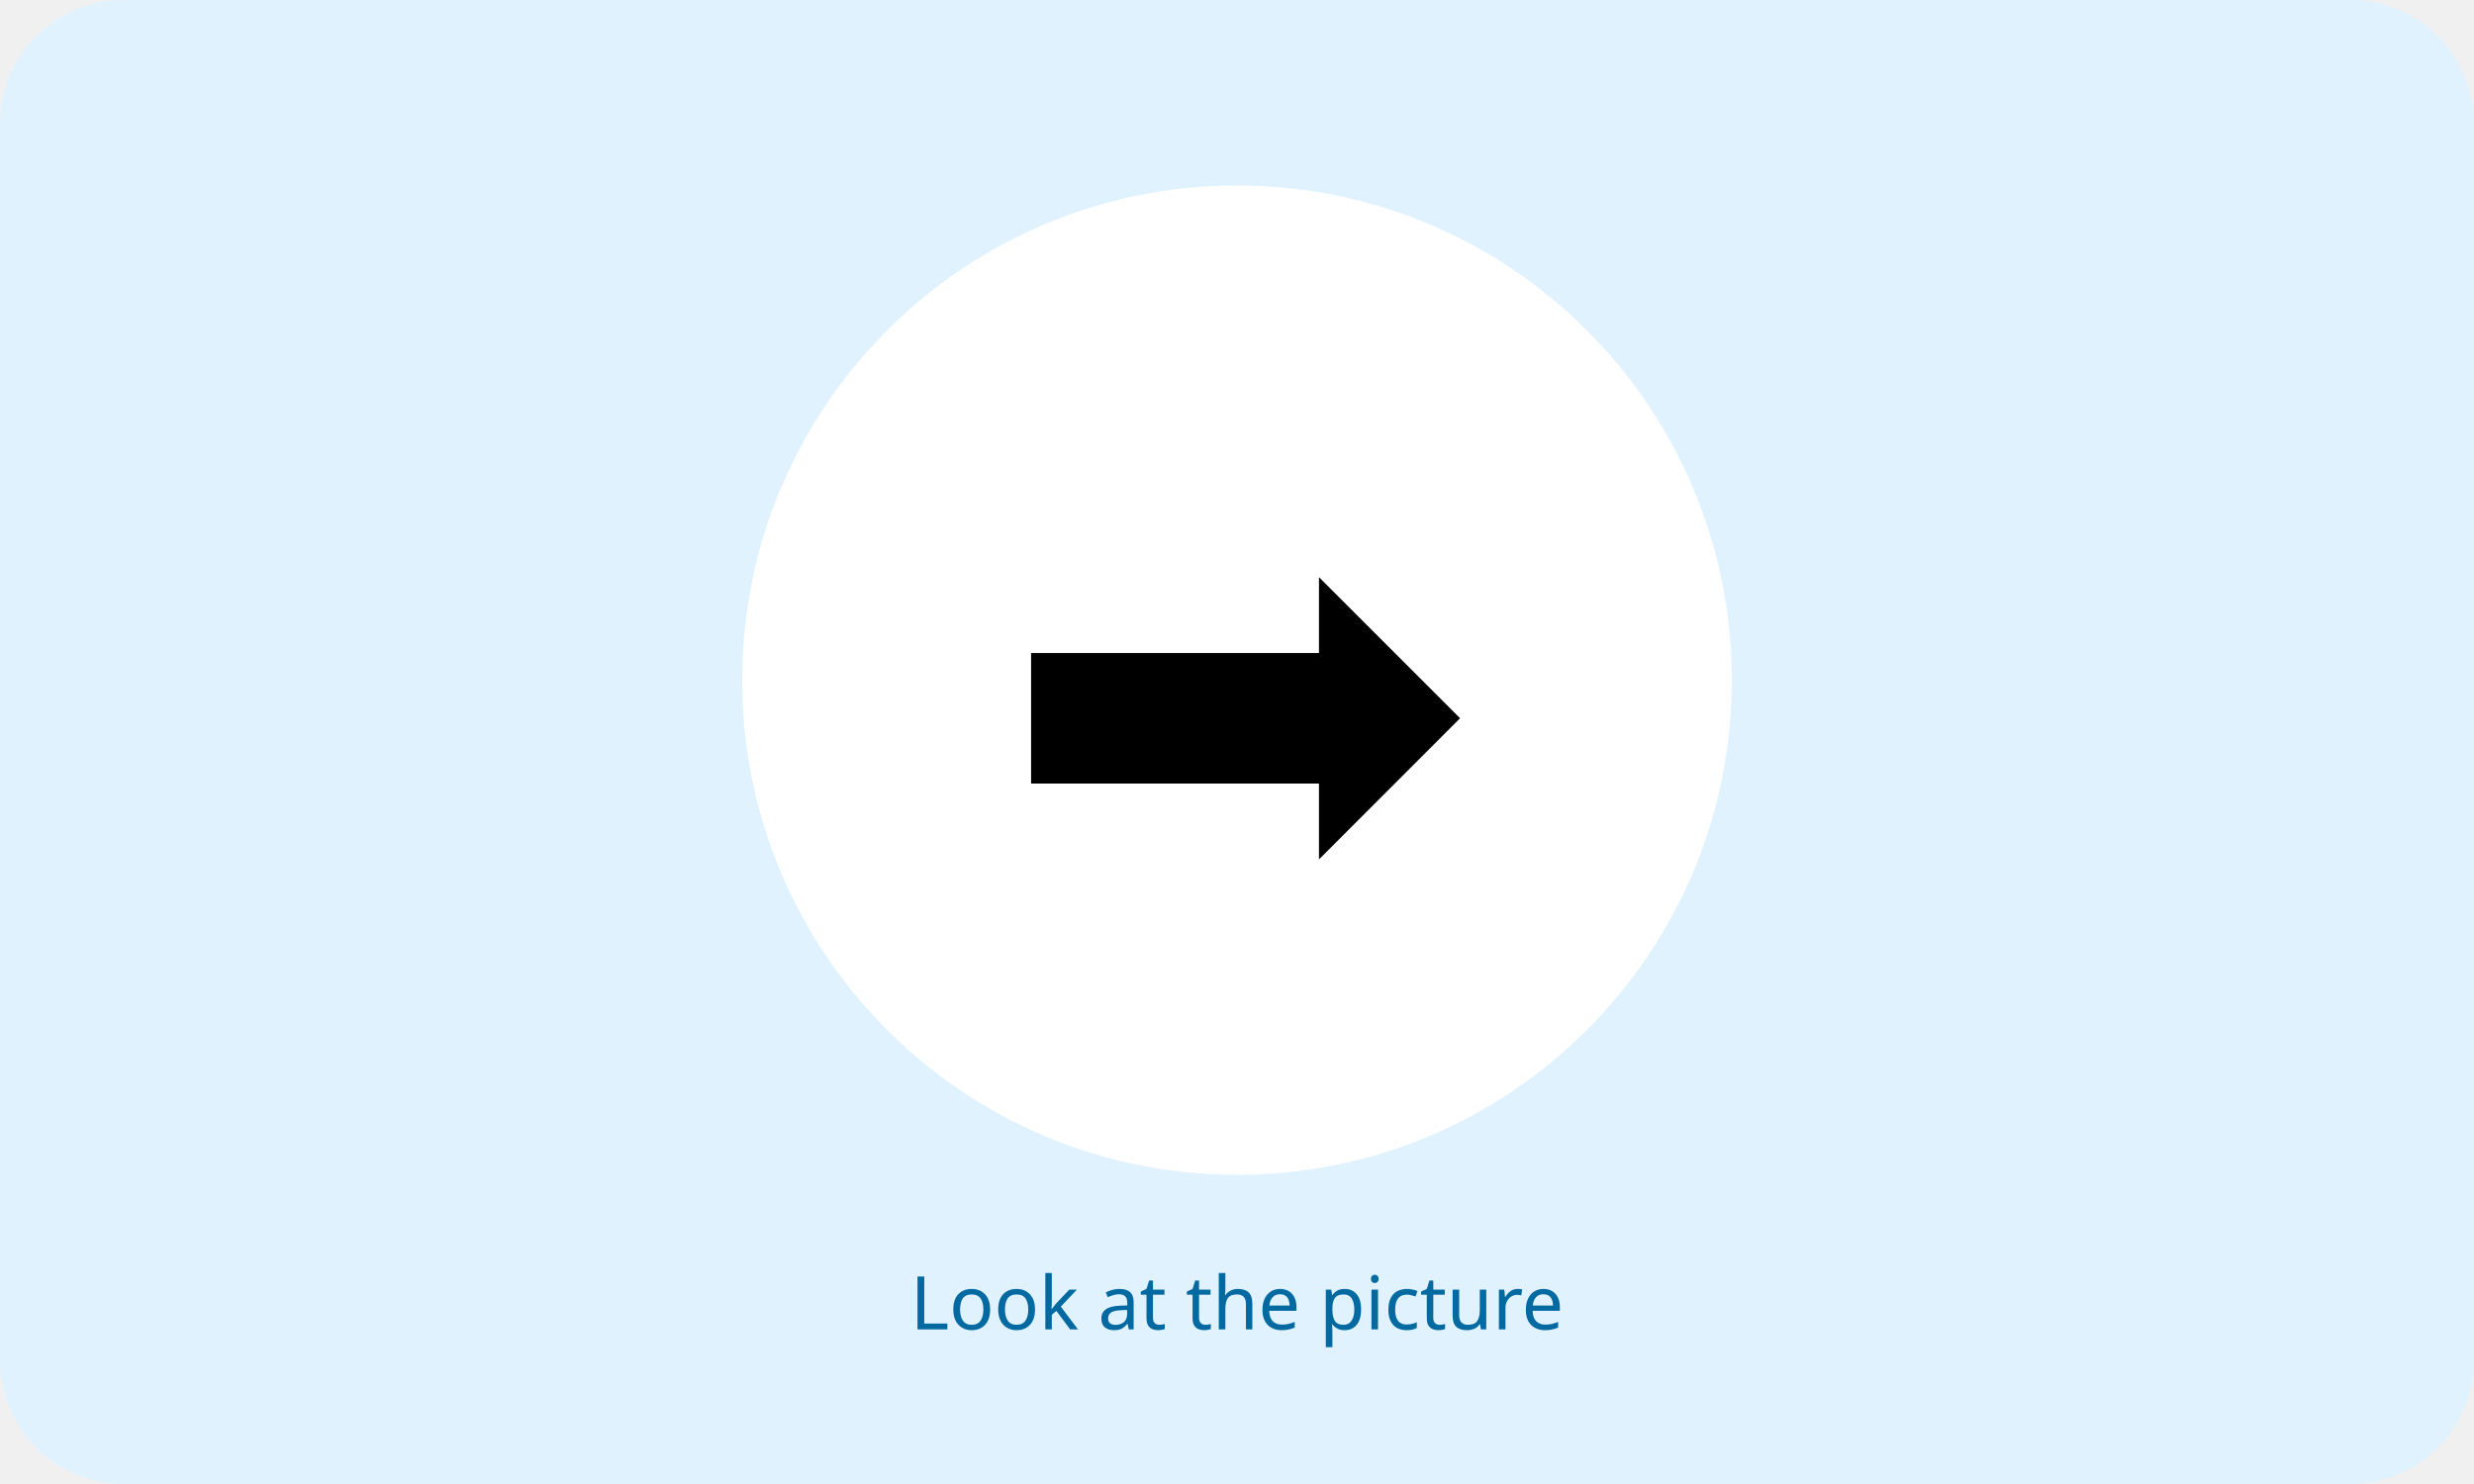
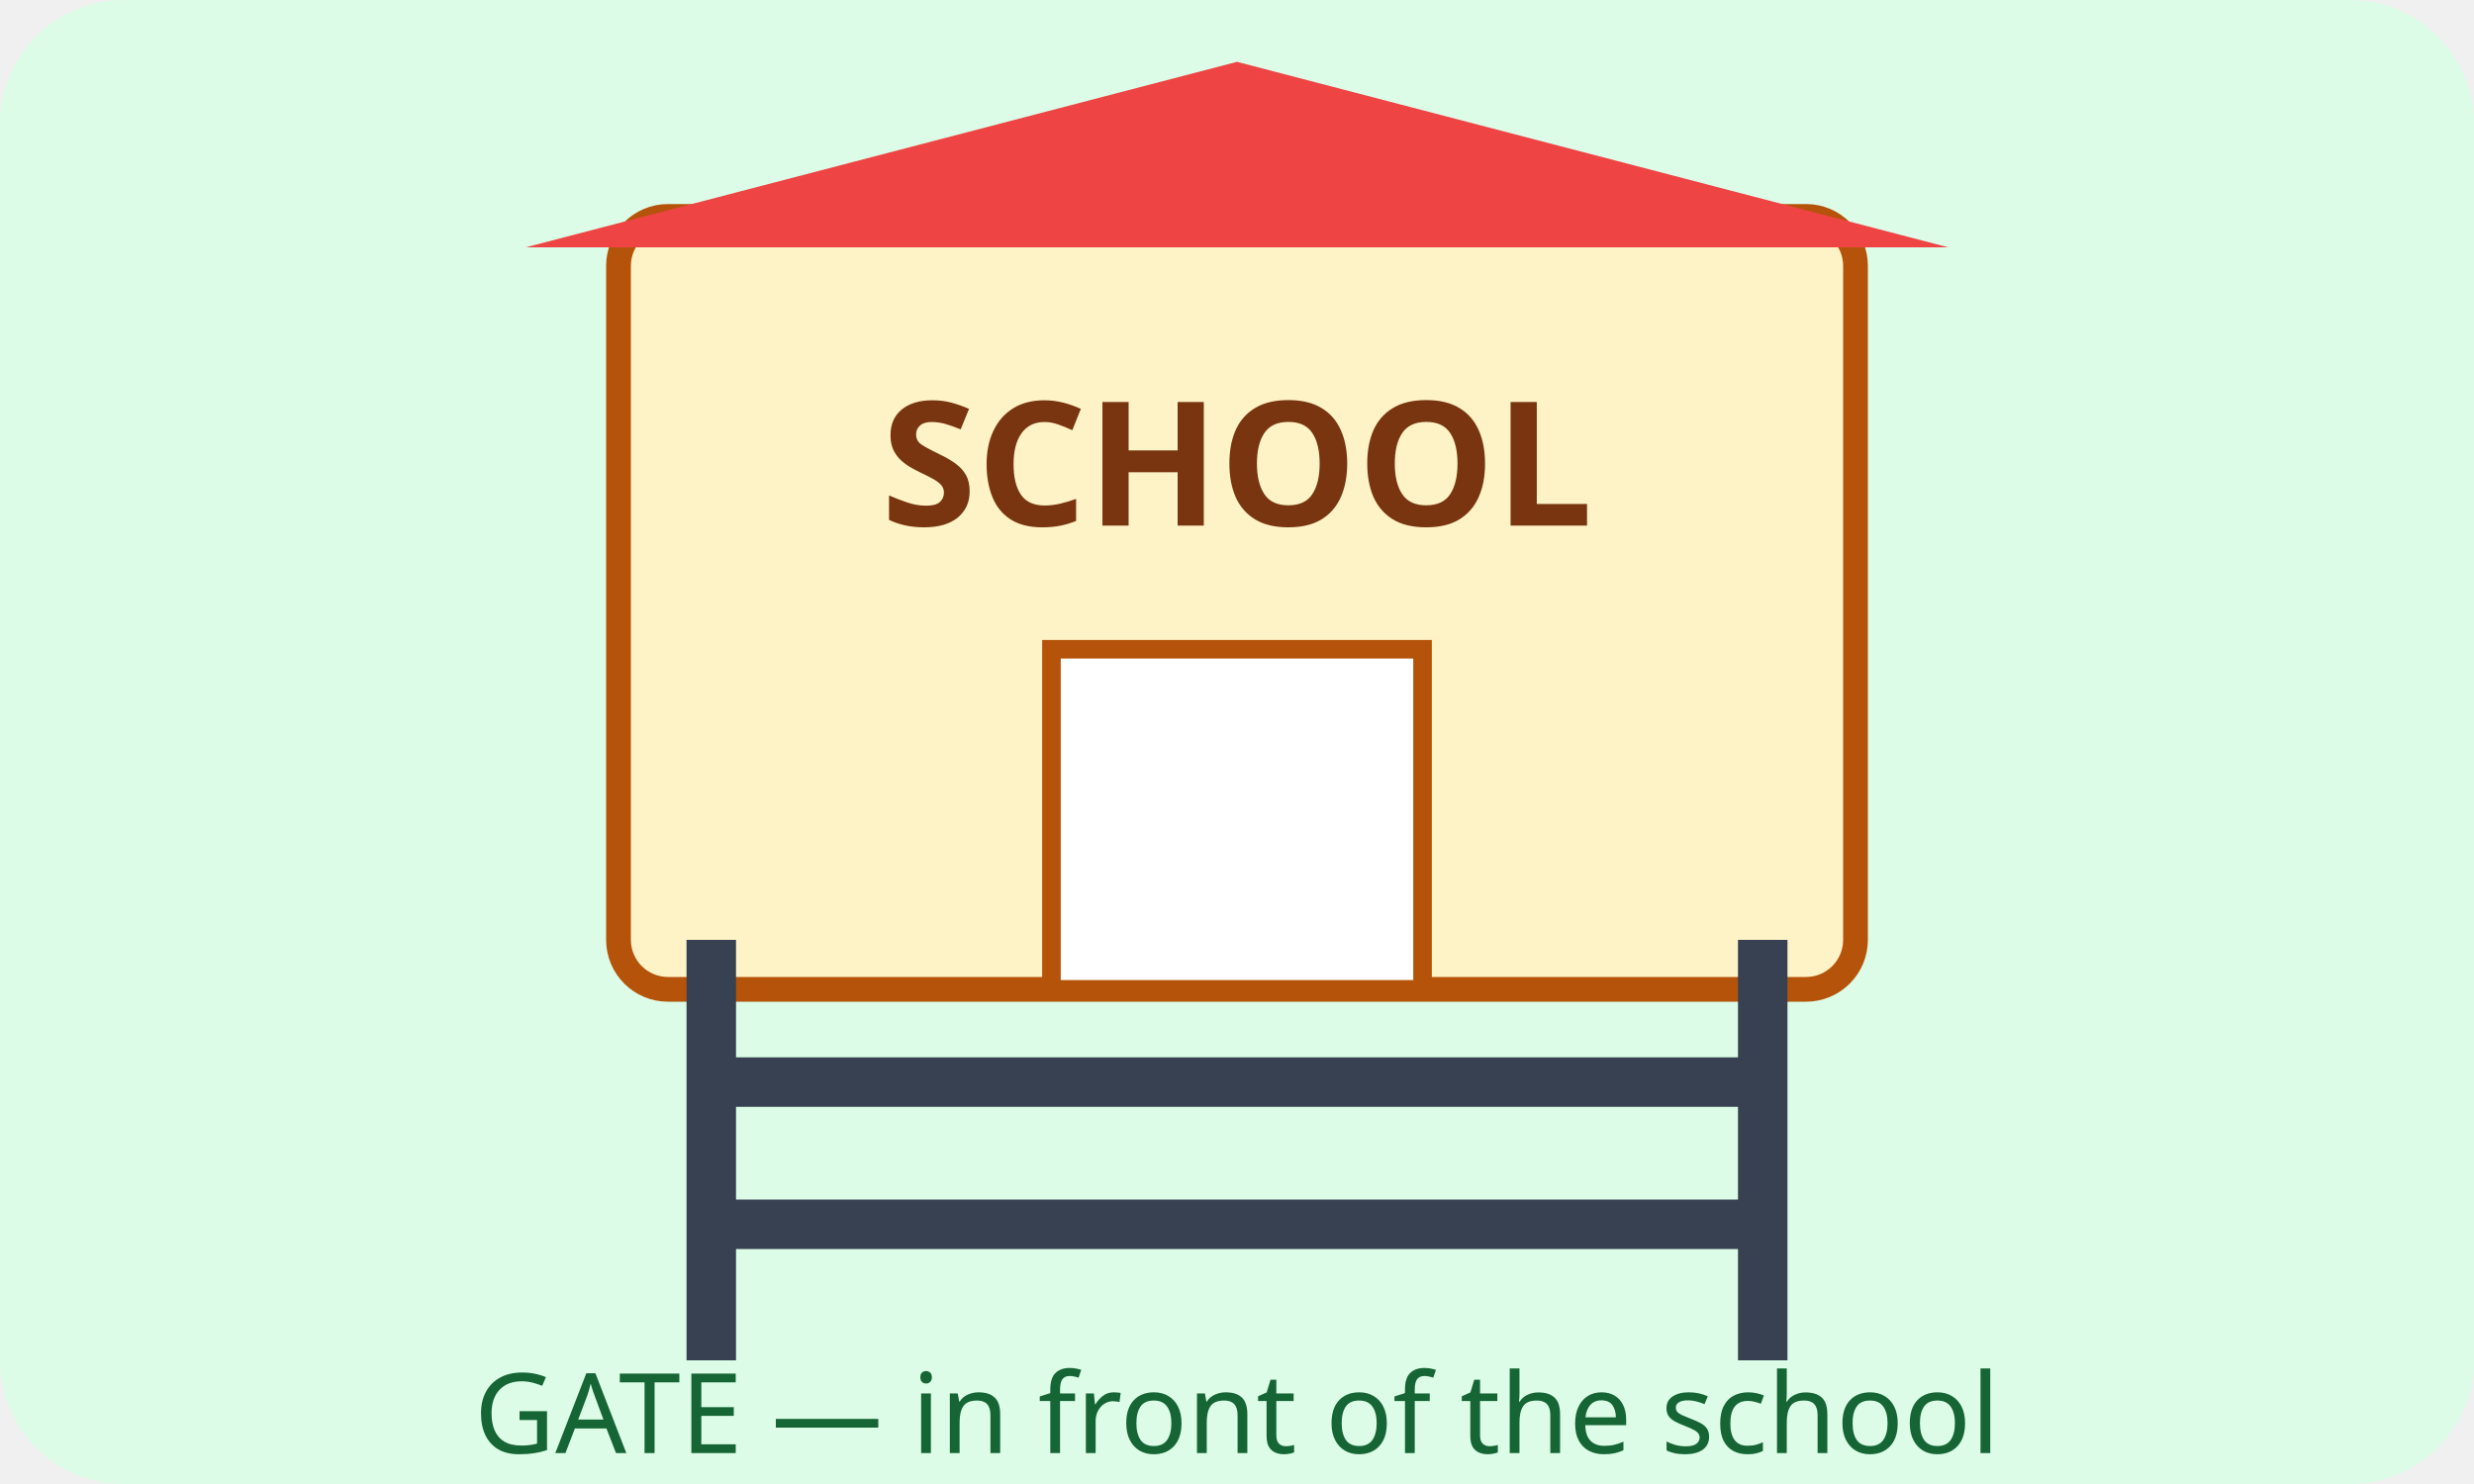
- <svg xmlns="http://www.w3.org/2000/svg" viewBox="0 0 400 240">
-   <rect width="400" height="240" rx="20" fill="#e0f2fe" />
-   <circle cx="200" cy="110" r="80" fill="white" />
-   <text x="200" y="145" font-size="92" text-anchor="middle" font-family="sans-serif">➡️</text>
-   <text x="200" y="215" text-anchor="middle" font-family="sans-serif" fill="#0369a1">Look at the picture</text>
+ <svg xmlns="http://www.w3.org/2000/svg" viewBox="0 0 400 240" role="img" aria-labelledby="title desc">
+   <rect width="400" height="240" rx="20" fill="#dcfce7" />
+   <rect x="100" y="35" width="200" height="125" rx="8" fill="#fef3c7" stroke="#b45309" stroke-width="4" />
+   <polygon points="85,40 200,10 315,40" fill="#ef4444" />
+   <text x="200" y="85" text-anchor="middle" font-family="sans-serif" font-size="28" font-weight="bold" fill="#78350f">SCHOOL</text>
+   <rect x="170" y="105" width="60" height="55" fill="#fff" stroke="#b45309" stroke-width="3" />
+   <path d="M115 220v-68m170 68v-68M115 175h170M115 198h170" stroke="#374151" stroke-width="8" />
+   <text x="200" y="235" text-anchor="middle" font-family="sans-serif" font-size="18" fill="#166534">GATE — in front of the school</text>
</svg>
